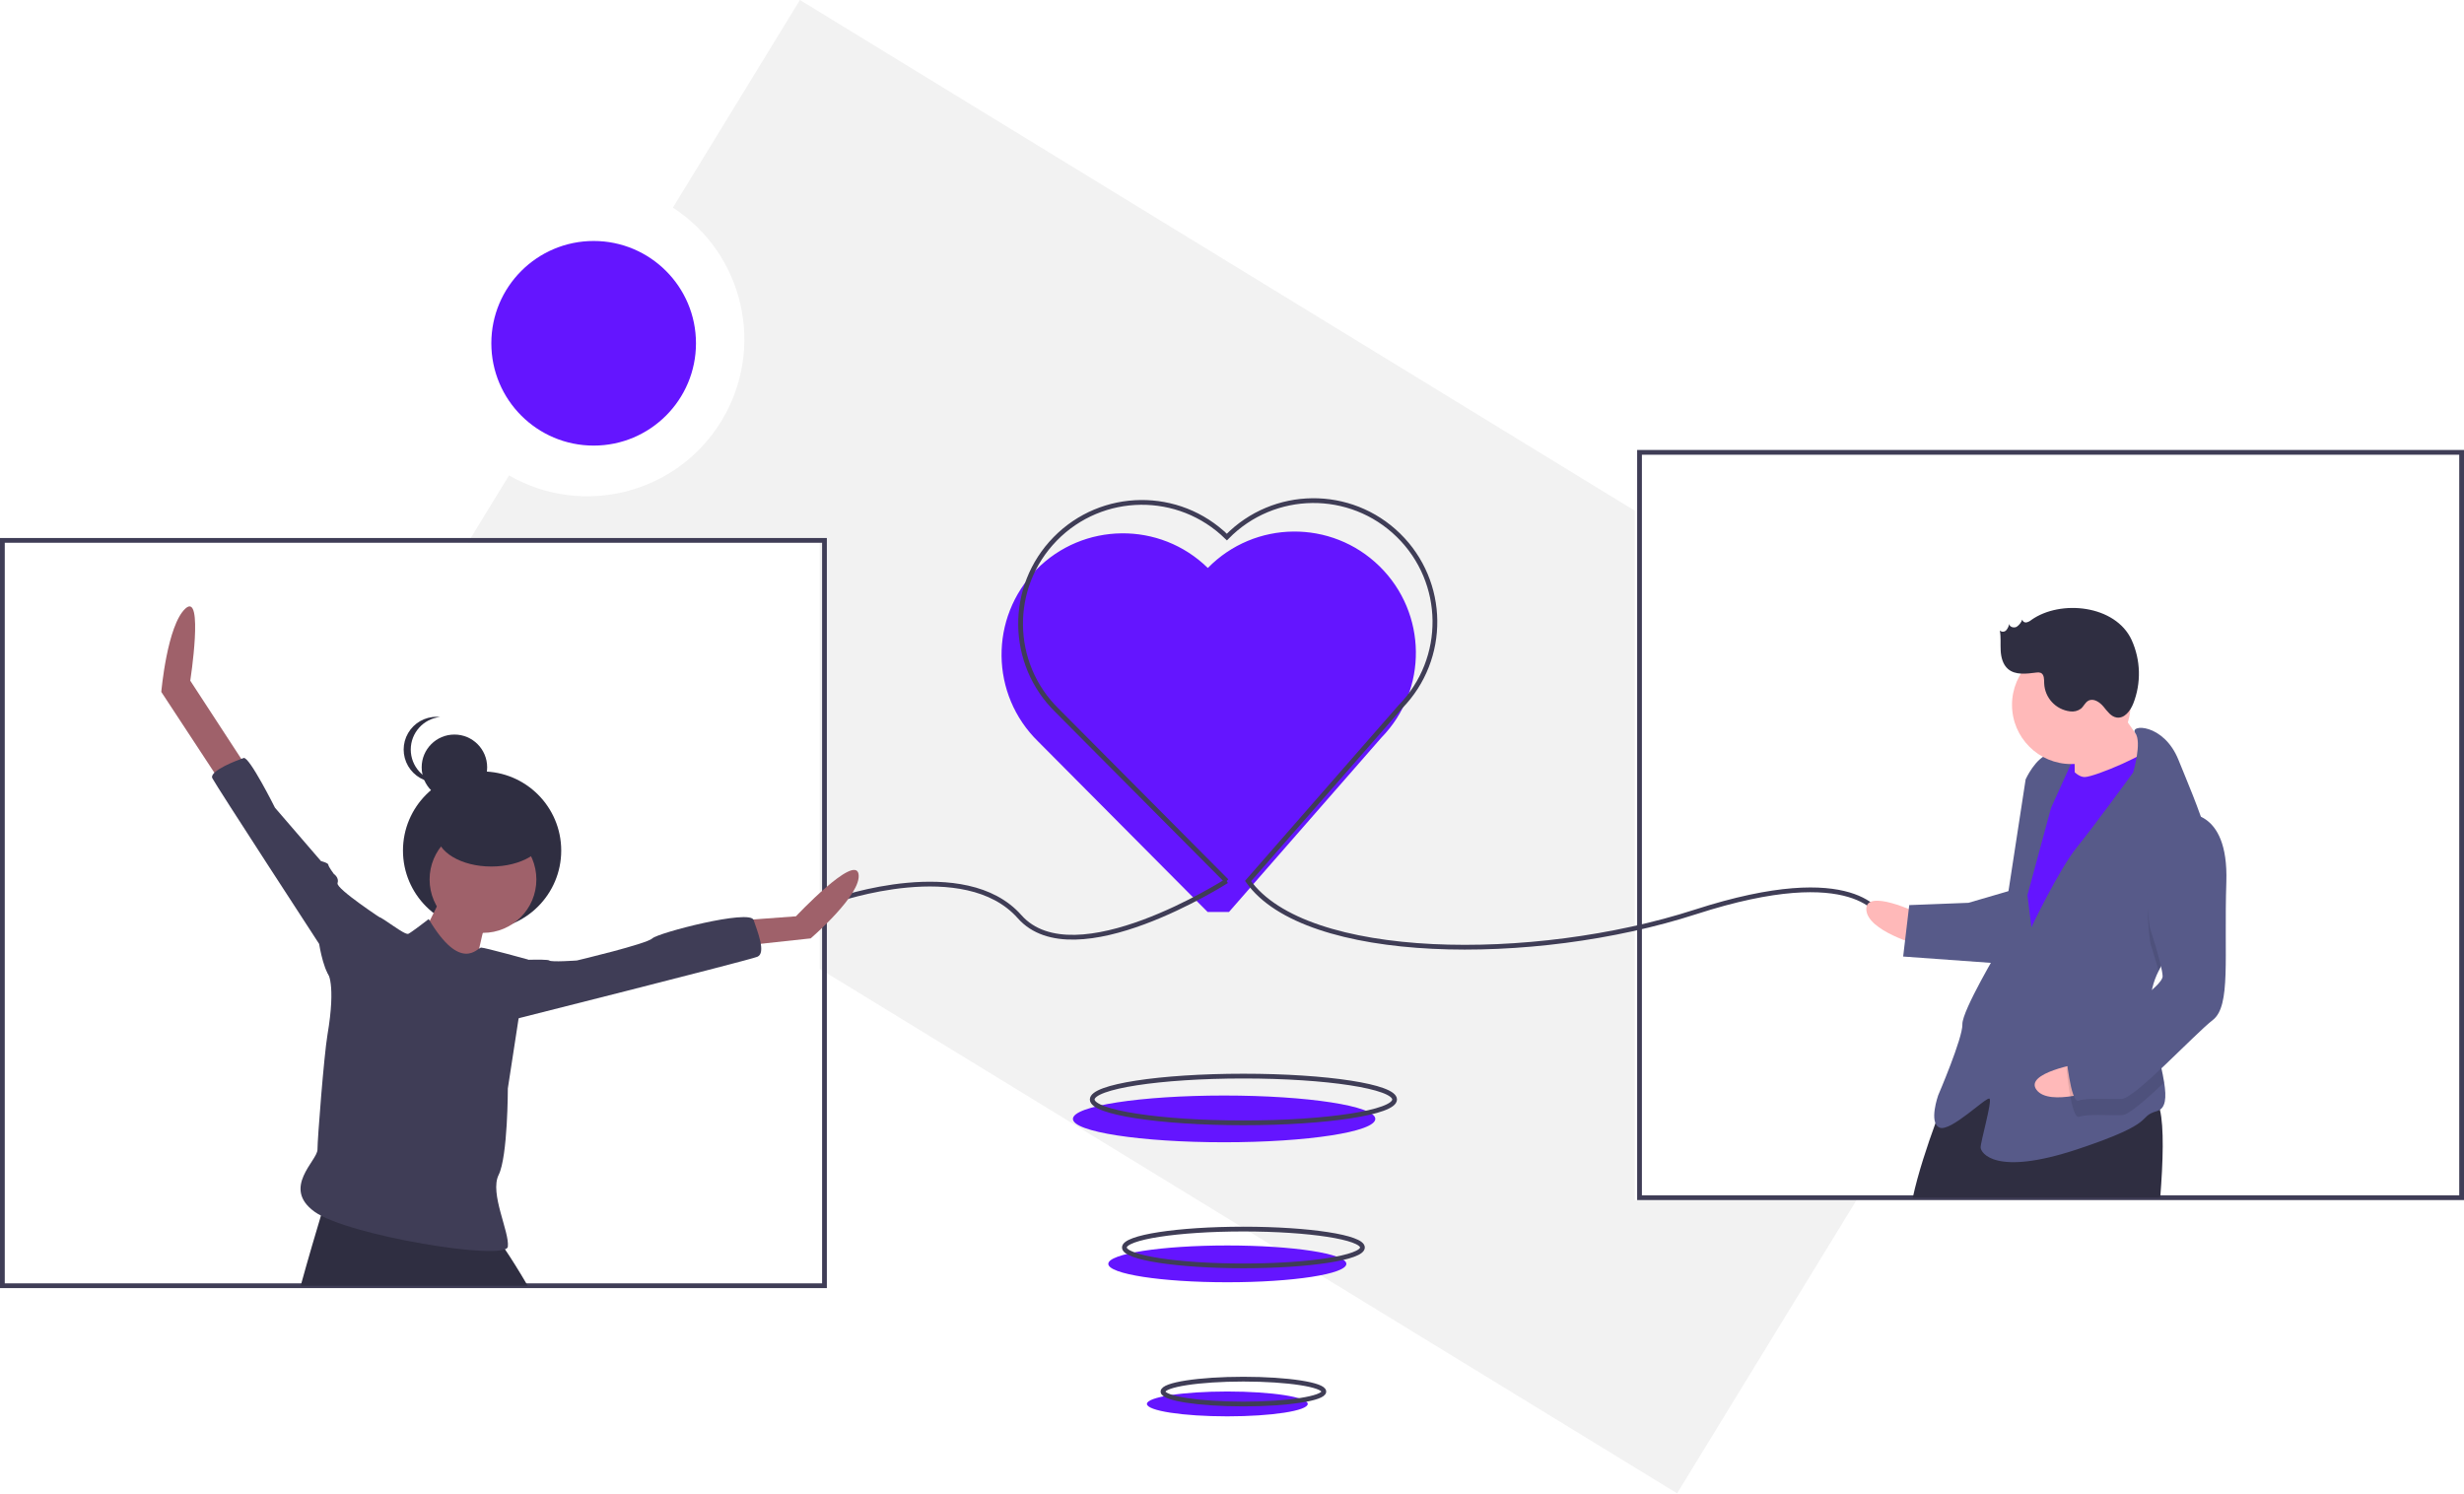
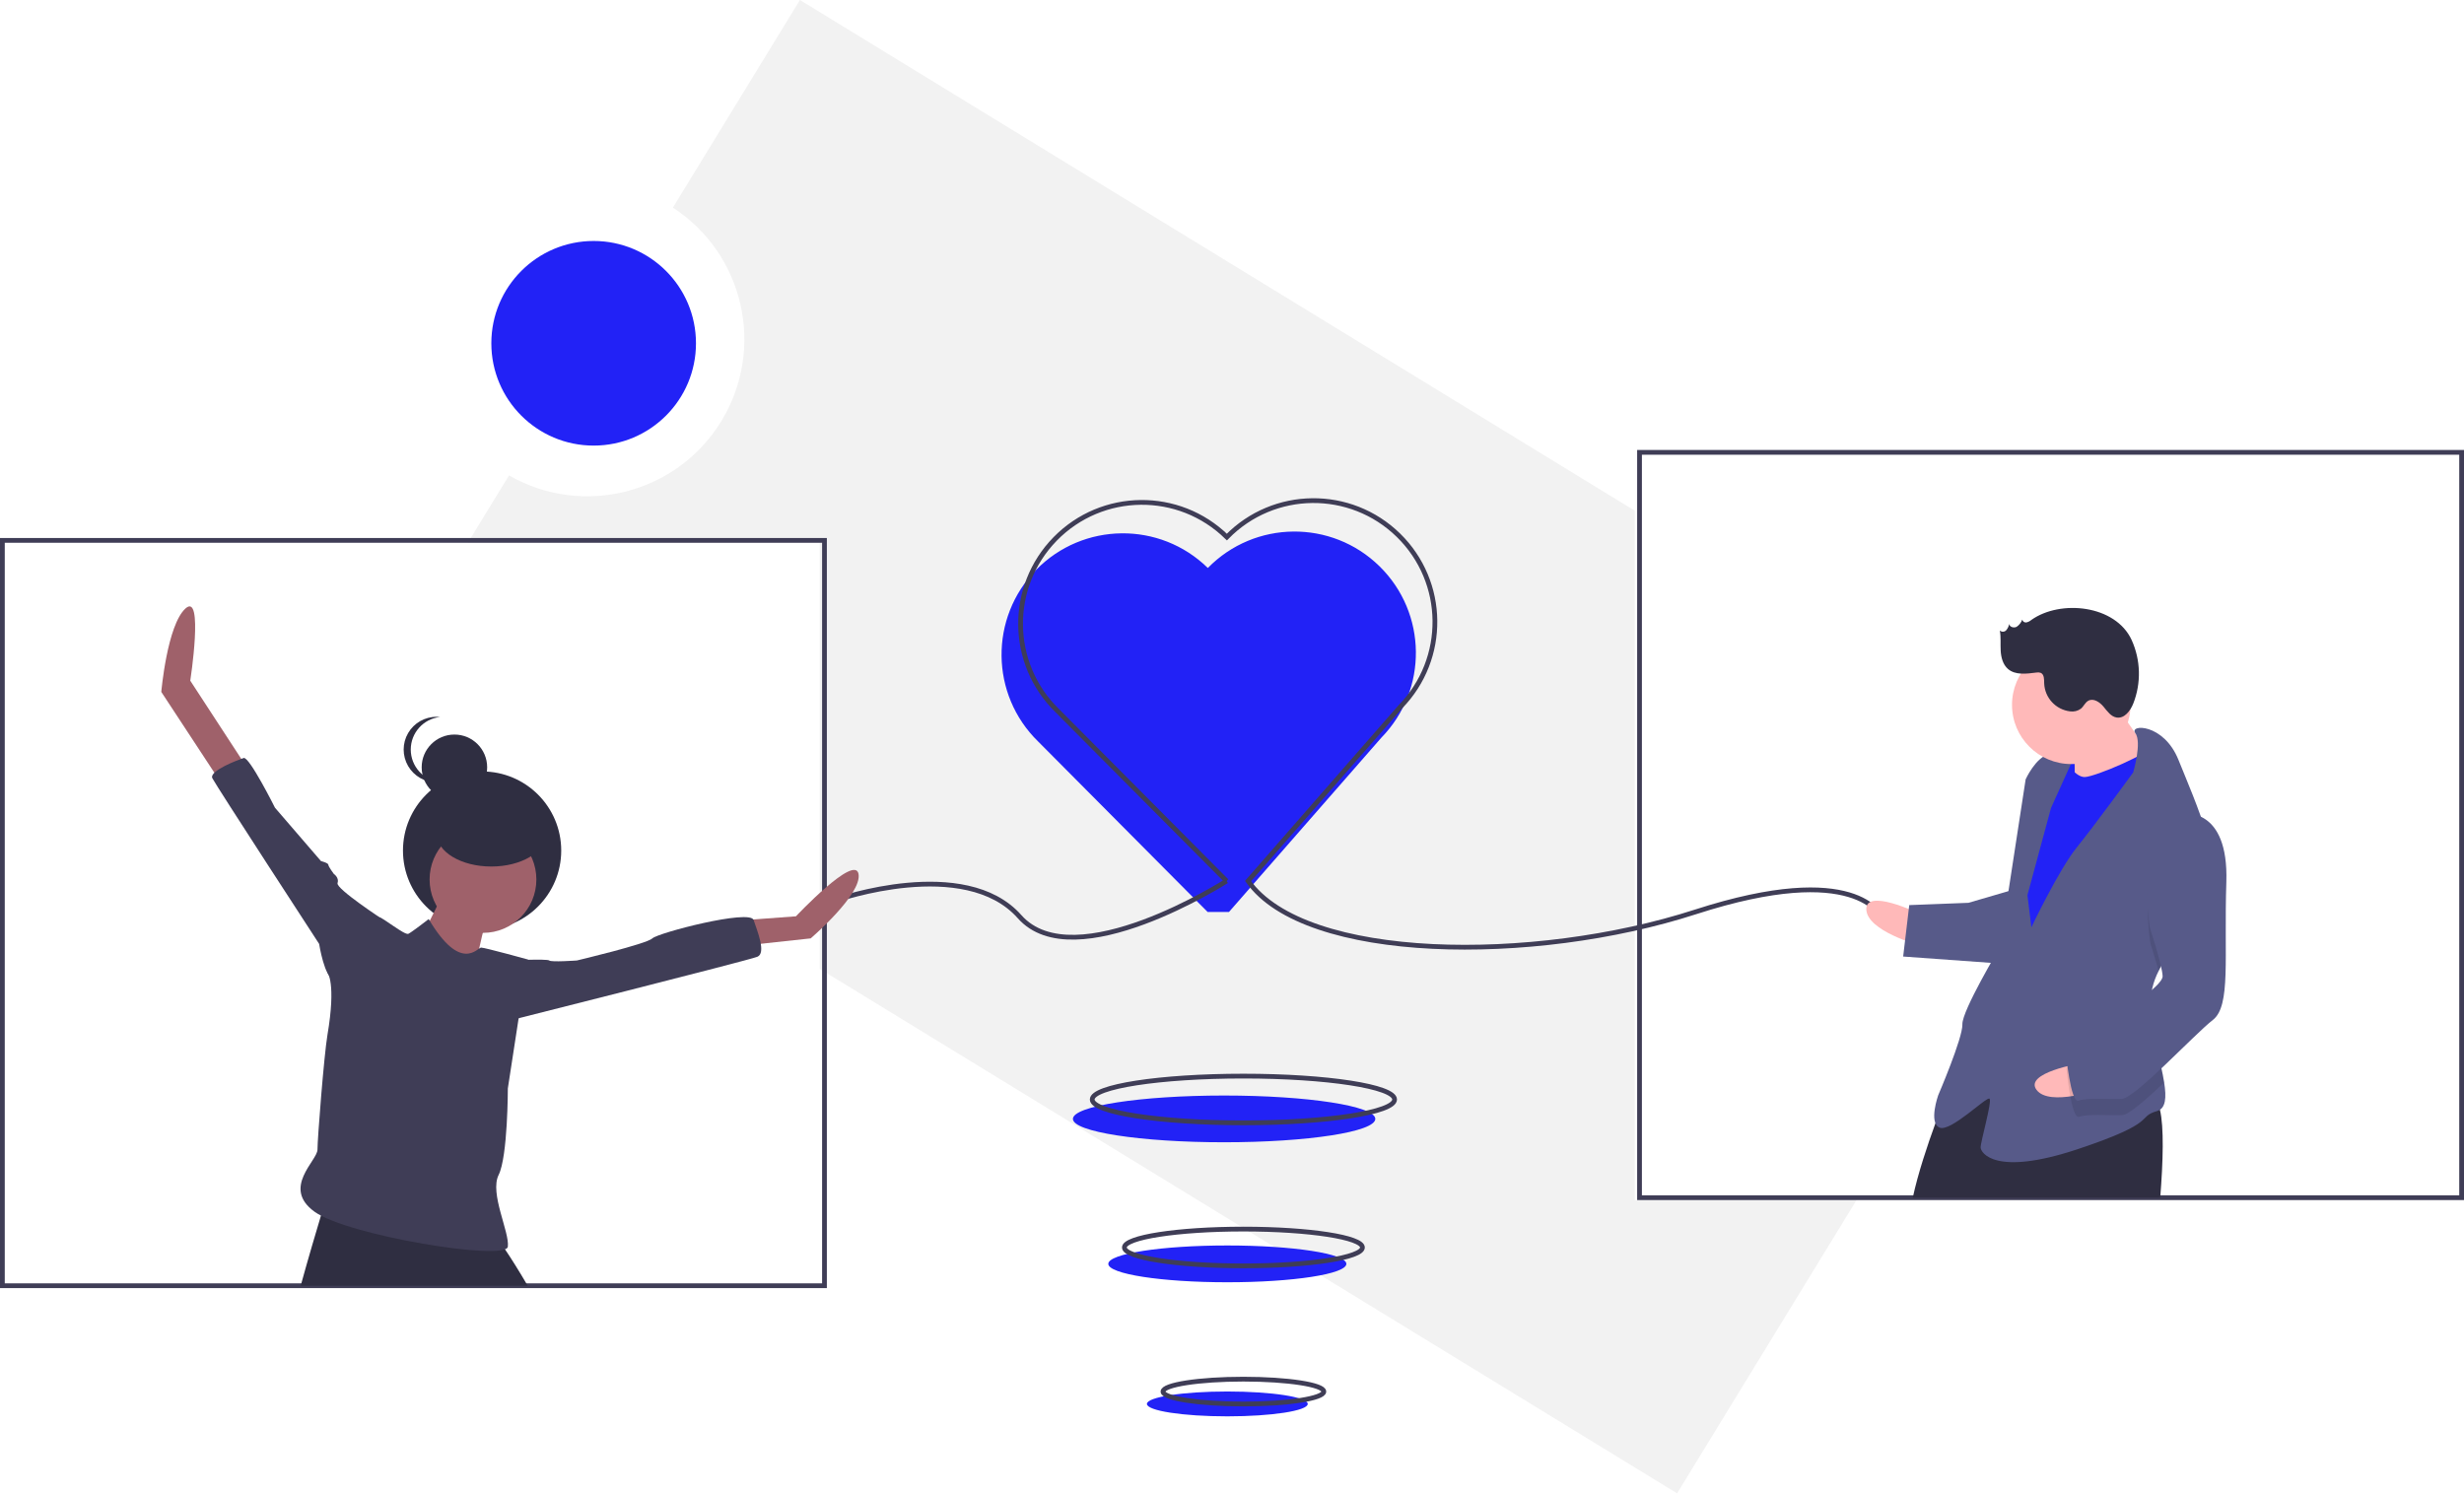
<svg xmlns="http://www.w3.org/2000/svg" id="fbf61bc7-949a-4ad5-bdf9-42522344582c" data-name="Layer 1" width="1035.48" height="627.636" viewBox="0 0 1035.48 627.636">
  <path d="M769.26,350.83,418.423,136.182l-53.388,87.261a65.991,65.991,0,0,1-68.854,112.541l-17.325,28.317H426.74V543.374l360.31,220.444,75.411-123.257H769.26Z" transform="translate(-82.26001 -136.1818)" fill="#f2f2f2" />
-   <ellipse cx="514.424" cy="470.263" rx="63.537" ry="9.822" fill="#6415ff" />
-   <path d="M598.74,519.461l64.018-73.234a51,51,0,0,0-72.915-71.326,51,51,0,1,0-71.326,72.915L589.74,519.461" transform="translate(-82.26001 -136.1818)" fill="#6415ff" />
+   <ellipse cx="514.424" cy="470.263" rx="63.537" ry="9.822" fill="#2222f6" />
+   <path d="M598.74,519.461l64.018-73.234a51,51,0,0,0-72.915-71.326,51,51,0,1,0-71.326,72.915L589.74,519.461" transform="translate(-82.26001 -136.1818)" fill="#2222f6" />
  <rect x="1" y="227.119" width="345.48" height="313.26" fill="none" stroke="#3f3d56" stroke-miterlimit="10" stroke-width="2" />
  <rect x="689" y="190.119" width="345.48" height="313.26" fill="none" stroke="#3f3d56" stroke-miterlimit="10" stroke-width="2" />
-   <circle cx="249.48" cy="144.279" r="43" fill="#6415ff" />
+   <circle cx="249.48" cy="144.279" r="43" fill="#2222f6" />
  <path d="M433.74,514.461s54-19,77,7,87-15,87-15" transform="translate(-82.26001 -136.1818)" fill="none" stroke="#3f3d56" stroke-miterlimit="10" stroke-width="2" />
  <path d="M872.74,521.461s-10-24-78-2-164,21-188-13l64.018-73.234a51,51,0,0,0-72.915-71.326,51,51,0,1,0-71.326,72.915L597.74,506.461" transform="translate(-82.26001 -136.1818)" fill="none" stroke="#3f3d56" stroke-miterlimit="10" stroke-width="2" />
  <ellipse cx="522.536" cy="462.101" rx="63.537" ry="9.822" fill="none" stroke="#3f3d56" stroke-miterlimit="10" stroke-width="2" />
-   <ellipse cx="515.776" cy="531.192" rx="50.019" ry="7.732" fill="#6415ff" />
-   <ellipse cx="515.776" cy="590.055" rx="33.796" ry="5.224" fill="#6415ff" />
+   <ellipse cx="515.776" cy="531.192" rx="50.019" ry="7.732" fill="#2222f6" />
+   <ellipse cx="515.776" cy="590.055" rx="33.796" ry="5.224" fill="#2222f6" />
  <ellipse cx="522.536" cy="524.304" rx="50.019" ry="7.732" fill="none" stroke="#3f3d56" stroke-miterlimit="10" stroke-width="2" />
  <ellipse cx="522.536" cy="584.87" rx="33.796" ry="5.224" fill="none" stroke="#3f3d56" stroke-miterlimit="10" stroke-width="2" />
  <circle cx="202.598" cy="357.484" r="33.252" fill="#2f2e41" />
  <path d="M268.985,510.465s-10.831,23.983-13.925,24.756,25.53,14.699,25.53,14.699,5.415-29.398,7.736-30.945S268.985,510.465,268.985,510.465Z" transform="translate(-82.26001 -136.1818)" fill="#9f616a" />
  <circle cx="202.971" cy="369.641" r="22.435" fill="#9f616a" />
  <path d="M304.02,676.561h-95.4c3.19-11.59,6.6-23.08,8.52-29.46.97-3.2,1.56-5.12,1.56-5.12s71.95,15.47,73.49,16.25a18.226,18.226,0,0,1,2.29,3.02C296.73,664.551,300.32,670.221,304.02,676.561Z" transform="translate(-82.26001 -136.1818)" fill="#2f2e41" />
  <path d="M185.433,457.858l-23.209-35.587s5.739-37.331-1.997-30.368-10.185,35.08-10.185,35.08l26.88,40.933Z" transform="translate(-82.26001 -136.1818)" fill="#9f616a" />
  <path d="M395.861,522.843l20.888-1.547s24.756-26.303,26.303-17.794-20.114,27.077-20.114,27.077l-28.624,3.095Z" transform="translate(-82.26001 -136.1818)" fill="#9f616a" />
  <path d="M243.455,530.579v-7.736s-20.114-13.152-19.341-15.473-1.547-3.868-1.547-3.868-2.321-3.095-2.321-3.868-3.095-1.547-3.095-1.547L197.811,475.651s-10.831-21.662-13.152-20.888-14.699,5.415-13.152,8.51,44.871,69.627,44.871,69.627,2.321,14.699,6.189,14.699S243.455,530.579,243.455,530.579Z" transform="translate(-82.26001 -136.1818)" fill="#3f3d56" />
  <path d="M295.289,539.863s17.02-.774,17.794,0,11.604,0,11.604,0,29.398-6.963,31.719-9.284,41.002-12.378,42.55-7.736,5.415,13.925,1.547,15.473S292.194,566.166,292.194,566.166Z" transform="translate(-82.26001 -136.1818)" fill="#3f3d56" />
  <circle cx="190.966" cy="322.486" r="13.76" fill="#2f2e41" />
  <path d="M254.88,451.215a13.761,13.761,0,0,1,12.326-13.685,13.915,13.915,0,0,0-1.433-.074,13.76,13.76,0,1,0,0,27.519,13.912,13.912,0,0,0,1.433-.074A13.761,13.761,0,0,1,254.88,451.215Z" transform="translate(-82.26001 -136.1818)" fill="#2f2e41" />
  <ellipse cx="206.467" cy="350.433" rx="22.933" ry="13.76" fill="#2f2e41" />
  <path d="M262.409,522.456s-6.963,5.415-8.51,6.189-10.831-6.963-12.378-6.963-21.662,23.209-21.662,23.209,3.738,4.306,0,26.303c-1.402,8.25-4.183,43.521-4.183,48.162s-15.158,16.049-1.232,26.106,80.458,20.888,81.231,14.699-7.736-22.435-3.868-30.172,3.868-36.361,3.868-36.361l4.642-30.172,3.868-23.983s-18.18-5.029-19.728-5.029S275.948,545.278,262.409,522.456Z" transform="translate(-82.26001 -136.1818)" fill="#3f3d56" />
-   <rect x="944.106" y="448.866" width="15.843" height="20.369" transform="translate(-99.33277 -98.94691) rotate(-2.22071)" fill="#6415ff" />
+   <rect x="944.106" y="448.866" width="15.843" height="20.369" transform="translate(-99.33277 -98.94691) rotate(-2.22071)" fill="#2222f6" />
  <path d="M888.135,519.85s-21.923-10.475-21.572-1.428,22.098,14.998,22.098,14.998Z" transform="translate(-82.26001 -136.1818)" fill="#ffb9b9" />
  <path d="M990.08,639.561H886.09c2.17-10.18,6.3-22.46,9.53-31.31,2.56-7,4.54-11.86,4.54-11.86,11.81-13.32,28.95-13.66,45.03-10.37,1.92.39,3.83.83,5.71,1.32.22.05.44.11.66.17,3.76.97,7.41,2.09,10.86,3.21,5.95,1.94,11.32,3.9,15.66,5.23a38.586,38.586,0,0,0,6.7,1.57,11.374,11.374,0,0,0,1.5.06c1.72-.07,2.91,1.78,3.68,5.01C991.7,609.881,991.3,624.241,990.08,639.561Z" transform="translate(-82.26001 -136.1818)" fill="#2f2e41" />
  <path d="M969.567,429.492s12.053,18.785,16.752,23.132-8.52,13.92-8.52,13.92l-23.658,3.182s.298-21.528-.921-23.746S969.567,429.492,969.567,429.492Z" transform="translate(-82.26001 -136.1818)" fill="#ffb9b9" />
-   <path d="M949.003,454.072s4.874,8.871,9.397,8.695,27.918-10.142,28.918-13.579,7.749,24.614,7.749,24.614L937.82,574.547,923.856,564.896l6.766-59.151,5.557-31.925Z" transform="translate(-82.26001 -136.1818)" fill="#6415ff" />
+   <path d="M949.003,454.072s4.874,8.871,9.397,8.695,27.918-10.142,28.918-13.579,7.749,24.614,7.749,24.614L937.82,574.547,923.856,564.896l6.766-59.151,5.557-31.925Z" transform="translate(-82.26001 -136.1818)" fill="#2222f6" />
  <path d="M989.429,544.234a31.679,31.679,0,0,0-3.512,14.858c.009.226.018.452.038.678.542,10.466,4.397,22.569,5.78,31.372,1.004,6.314.718,10.923-2.977,12.006-8.958,2.612,1.306,4.479-33.353,16.015s-40.708,1.579-40.795-.683,4.908-19.442,3.734-20.529-16.435,14.227-21.046,12.141-.526-13.569-.526-13.569,10.387-24.185,10.168-29.838,15.734-32.319,15.734-32.319L933.523,463.732s4.172-9.222,9.782-10.572a13.897,13.897,0,0,1,10.265,1.867l-9.388,20.748-9.905,36.623,1.657,13.525s11.518-24.228,19.082-33.582,23.693-31.495,23.693-31.495,3.765-12.705.923-16.502c-2.843-3.808,11.857-4.378,18.125,11.233,3.322,8.274,8.715,20.613,12.094,32.101,3.011,10.177,4.433,19.692,1.45,25.13C1006.743,521.117,995.275,532.037,989.429,544.234Z" transform="translate(-82.26001 -136.1818)" fill="#575a89" />
  <path d="M1011.301,512.809c-4.559,8.308-16.026,19.228-21.872,31.425-1.527-5.501-3.39-11.193-3.39-11.193s-7.145-38.227,13.989-48.106a14.144,14.144,0,0,1,9.823,2.745C1012.862,497.856,1014.284,507.371,1011.301,512.809Z" transform="translate(-82.26001 -136.1818)" opacity="0.1" />
  <path d="M927.405,510.4l-17.917,5.225-24.877.965-2.559,21.616,40.883,2.945S933.147,512.442,927.405,510.4Z" transform="translate(-82.26001 -136.1818)" fill="#575a89" />
  <path d="M956.621,583.08s-23.969,3.977-18.498,11.19,26.705-.37,26.705-.37Z" transform="translate(-82.26001 -136.1818)" fill="#ffb9b9" />
  <path d="M985.955,559.77c.542,10.466,4.397,22.569,5.78,31.372-7.636,7.227-14.897,13.601-17.633,13.707-5.654.219-14.744-.561-18.092.702s-5.312-20.178-5.312-20.178,1.998-6.872,10.913-10.615C967.627,572.224,979.161,565.356,985.955,559.77Z" transform="translate(-82.26001 -136.1818)" opacity="0.1" />
  <path d="M999.765,478.15s19.135-3.007,18.102,28.742,2.017,52.015-5.679,57.976S979.492,597.845,973.839,598.064s-14.744-.561-18.092.702-5.312-20.178-5.312-20.178,1.998-6.872,10.913-10.615,29.917-17.015,29.741-21.538-5.312-20.178-5.312-20.178S978.631,488.029,999.765,478.15Z" transform="translate(-82.26001 -136.1818)" fill="#575a89" />
  <circle cx="870.433" cy="296.23" r="24.896" fill="#ffb9b9" />
  <path d="M935.93,396.729a4.807,4.807,0,0,1-2.093,1.05,1.494,1.494,0,0,1-1.731-1.199,6.207,6.207,0,0,1-2.375,3.046c-1.163.606-2.961.098-3.129-1.203a5.489,5.489,0,0,1-1.263,2.667,1.892,1.892,0,0,1-2.66.089c.509,2.783.195,5.645.355,8.47s.913,5.82,3.047,7.677c3.113,2.709,7.793,2.04,11.887,1.527a3.608,3.608,0,0,1,1.863.102c1.533.653,1.463,2.787,1.484,4.453a12.374,12.374,0,0,0,10.835,11.751,6.203,6.203,0,0,0,4.61-1.125c1.162-.985,1.756-2.591,3.088-3.331,2.167-1.204,4.795.552,6.379,2.458s3.146,4.252,5.6,4.601c3.246.462,5.718-2.846,6.931-5.892a34.348,34.348,0,0,0-.683-26.689C971.299,390.409,948.147,388.072,935.93,396.729Z" transform="translate(-82.26001 -136.1818)" fill="#2f2e41" />
</svg>
